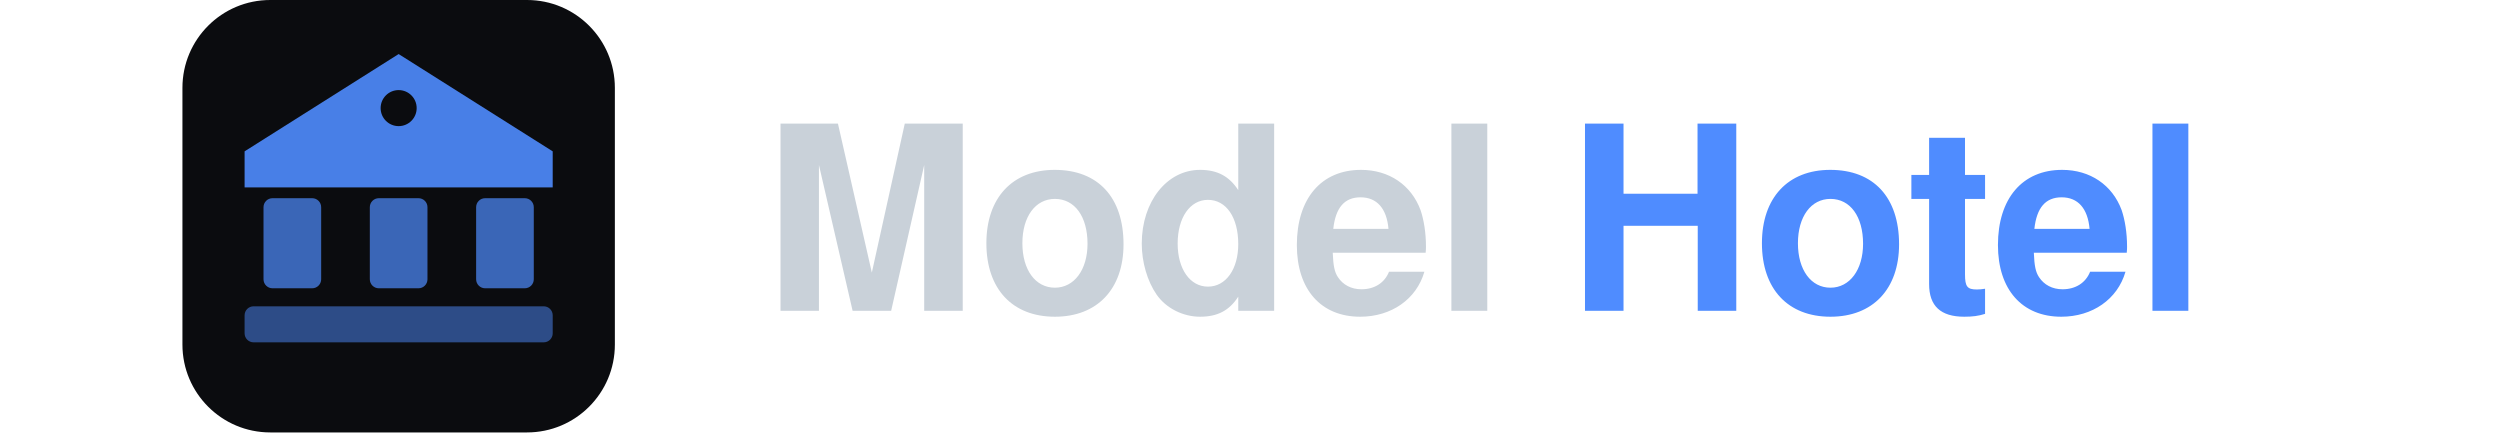
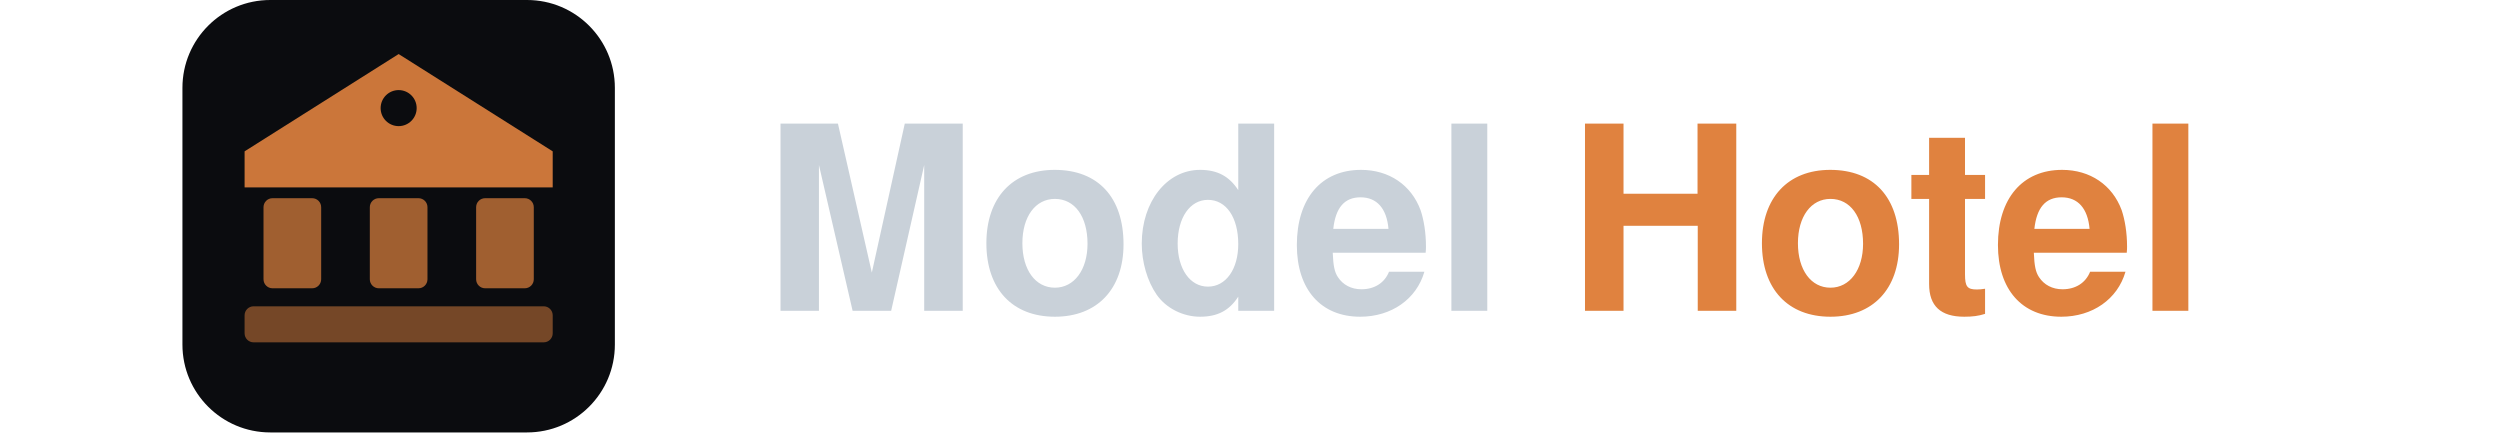
<svg xmlns="http://www.w3.org/2000/svg" viewBox="0 0 370 64" height="64">
  <defs>
    <style>
      text { font-family: -apple-system, BlinkMacSystemFont, "Segoe UI", Helvetica, Arial, sans-serif, "Apple Color Emoji", "Segoe UI Emoji"; font-weight: 700; }
    </style>
  </defs>
  <g transform="translate(27, 0)">
    <rect x="0" y="0" width="64" height="64" rx="13" fill="#0b0c0f" />
-     <path d="M32 8L9.2 22.4v5.333h45.6V22.4L32 8z" fill="#4f8cff" opacity="0.9" />
-     <rect x="12" y="29.333" width="8.533" height="13.333" rx="1.333" fill="#4f8cff" opacity="0.7" />
-     <rect x="27.733" y="29.333" width="8.533" height="13.333" rx="1.333" fill="#4f8cff" opacity="0.7" />
-     <rect x="43.467" y="29.333" width="8.533" height="13.333" rx="1.333" fill="#4f8cff" opacity="0.7" />
-     <rect x="9.2" y="45.333" width="45.6" height="5.333" rx="1.333" fill="#4f8cff" opacity="0.5" />
+     <path d="M32 8L9.2 22.4v5.333h45.6V22.4L32 8z" fill="#e0823f" opacity="0.9" />
+     <rect x="12" y="29.333" width="8.533" height="13.333" rx="1.333" fill="#e0823f" opacity="0.7" />
+     <rect x="27.733" y="29.333" width="8.533" height="13.333" rx="1.333" fill="#e0823f" opacity="0.7" />
+     <rect x="43.467" y="29.333" width="8.533" height="13.333" rx="1.333" fill="#e0823f" opacity="0.7" />
+     <rect x="9.2" y="45.333" width="45.6" height="5.333" rx="1.333" fill="#e0823f" opacity="0.5" />
    <circle cx="32" cy="16" r="2.667" fill="#0b0c0f" />
    <text x="86" y="46" font-size="38" fill="#c9d1d9">Model</text>
-     <text x="205" y="46" font-size="38" fill="#4f8cff">Hotel</text>
+     <text x="205" y="46" font-size="38" fill="#e0823f">Hotel</text>
  </g>
</svg>
